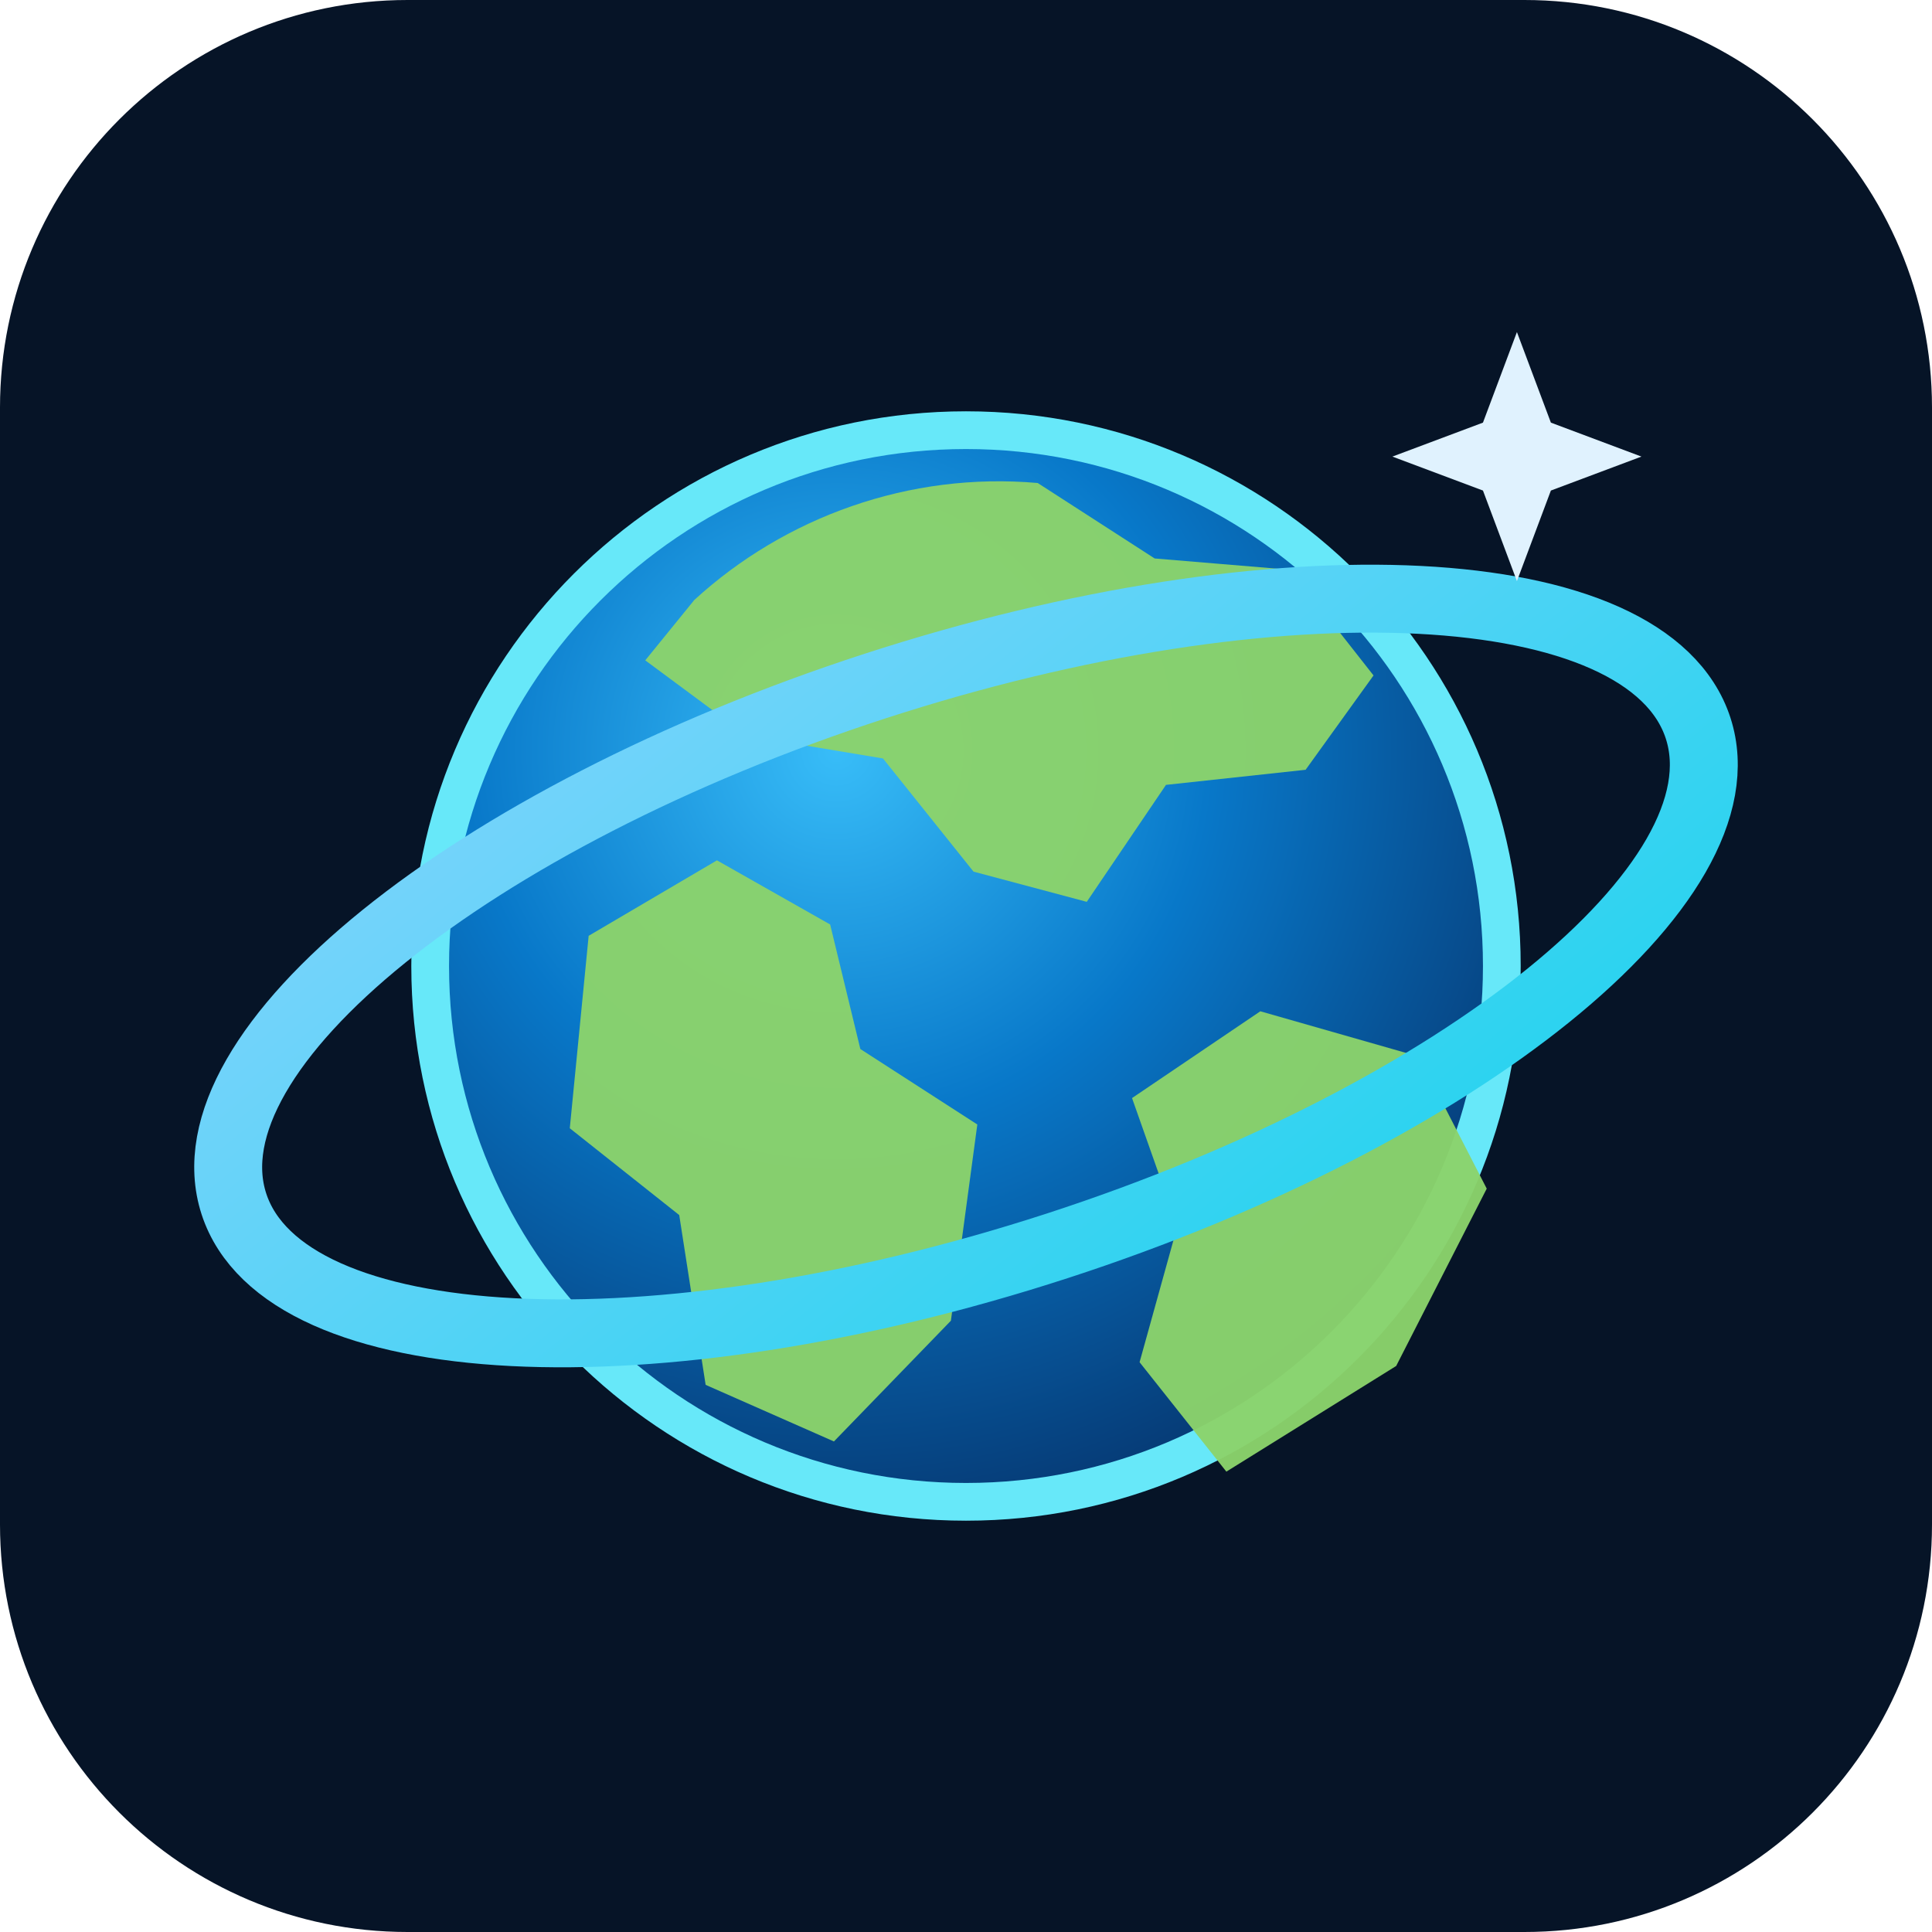
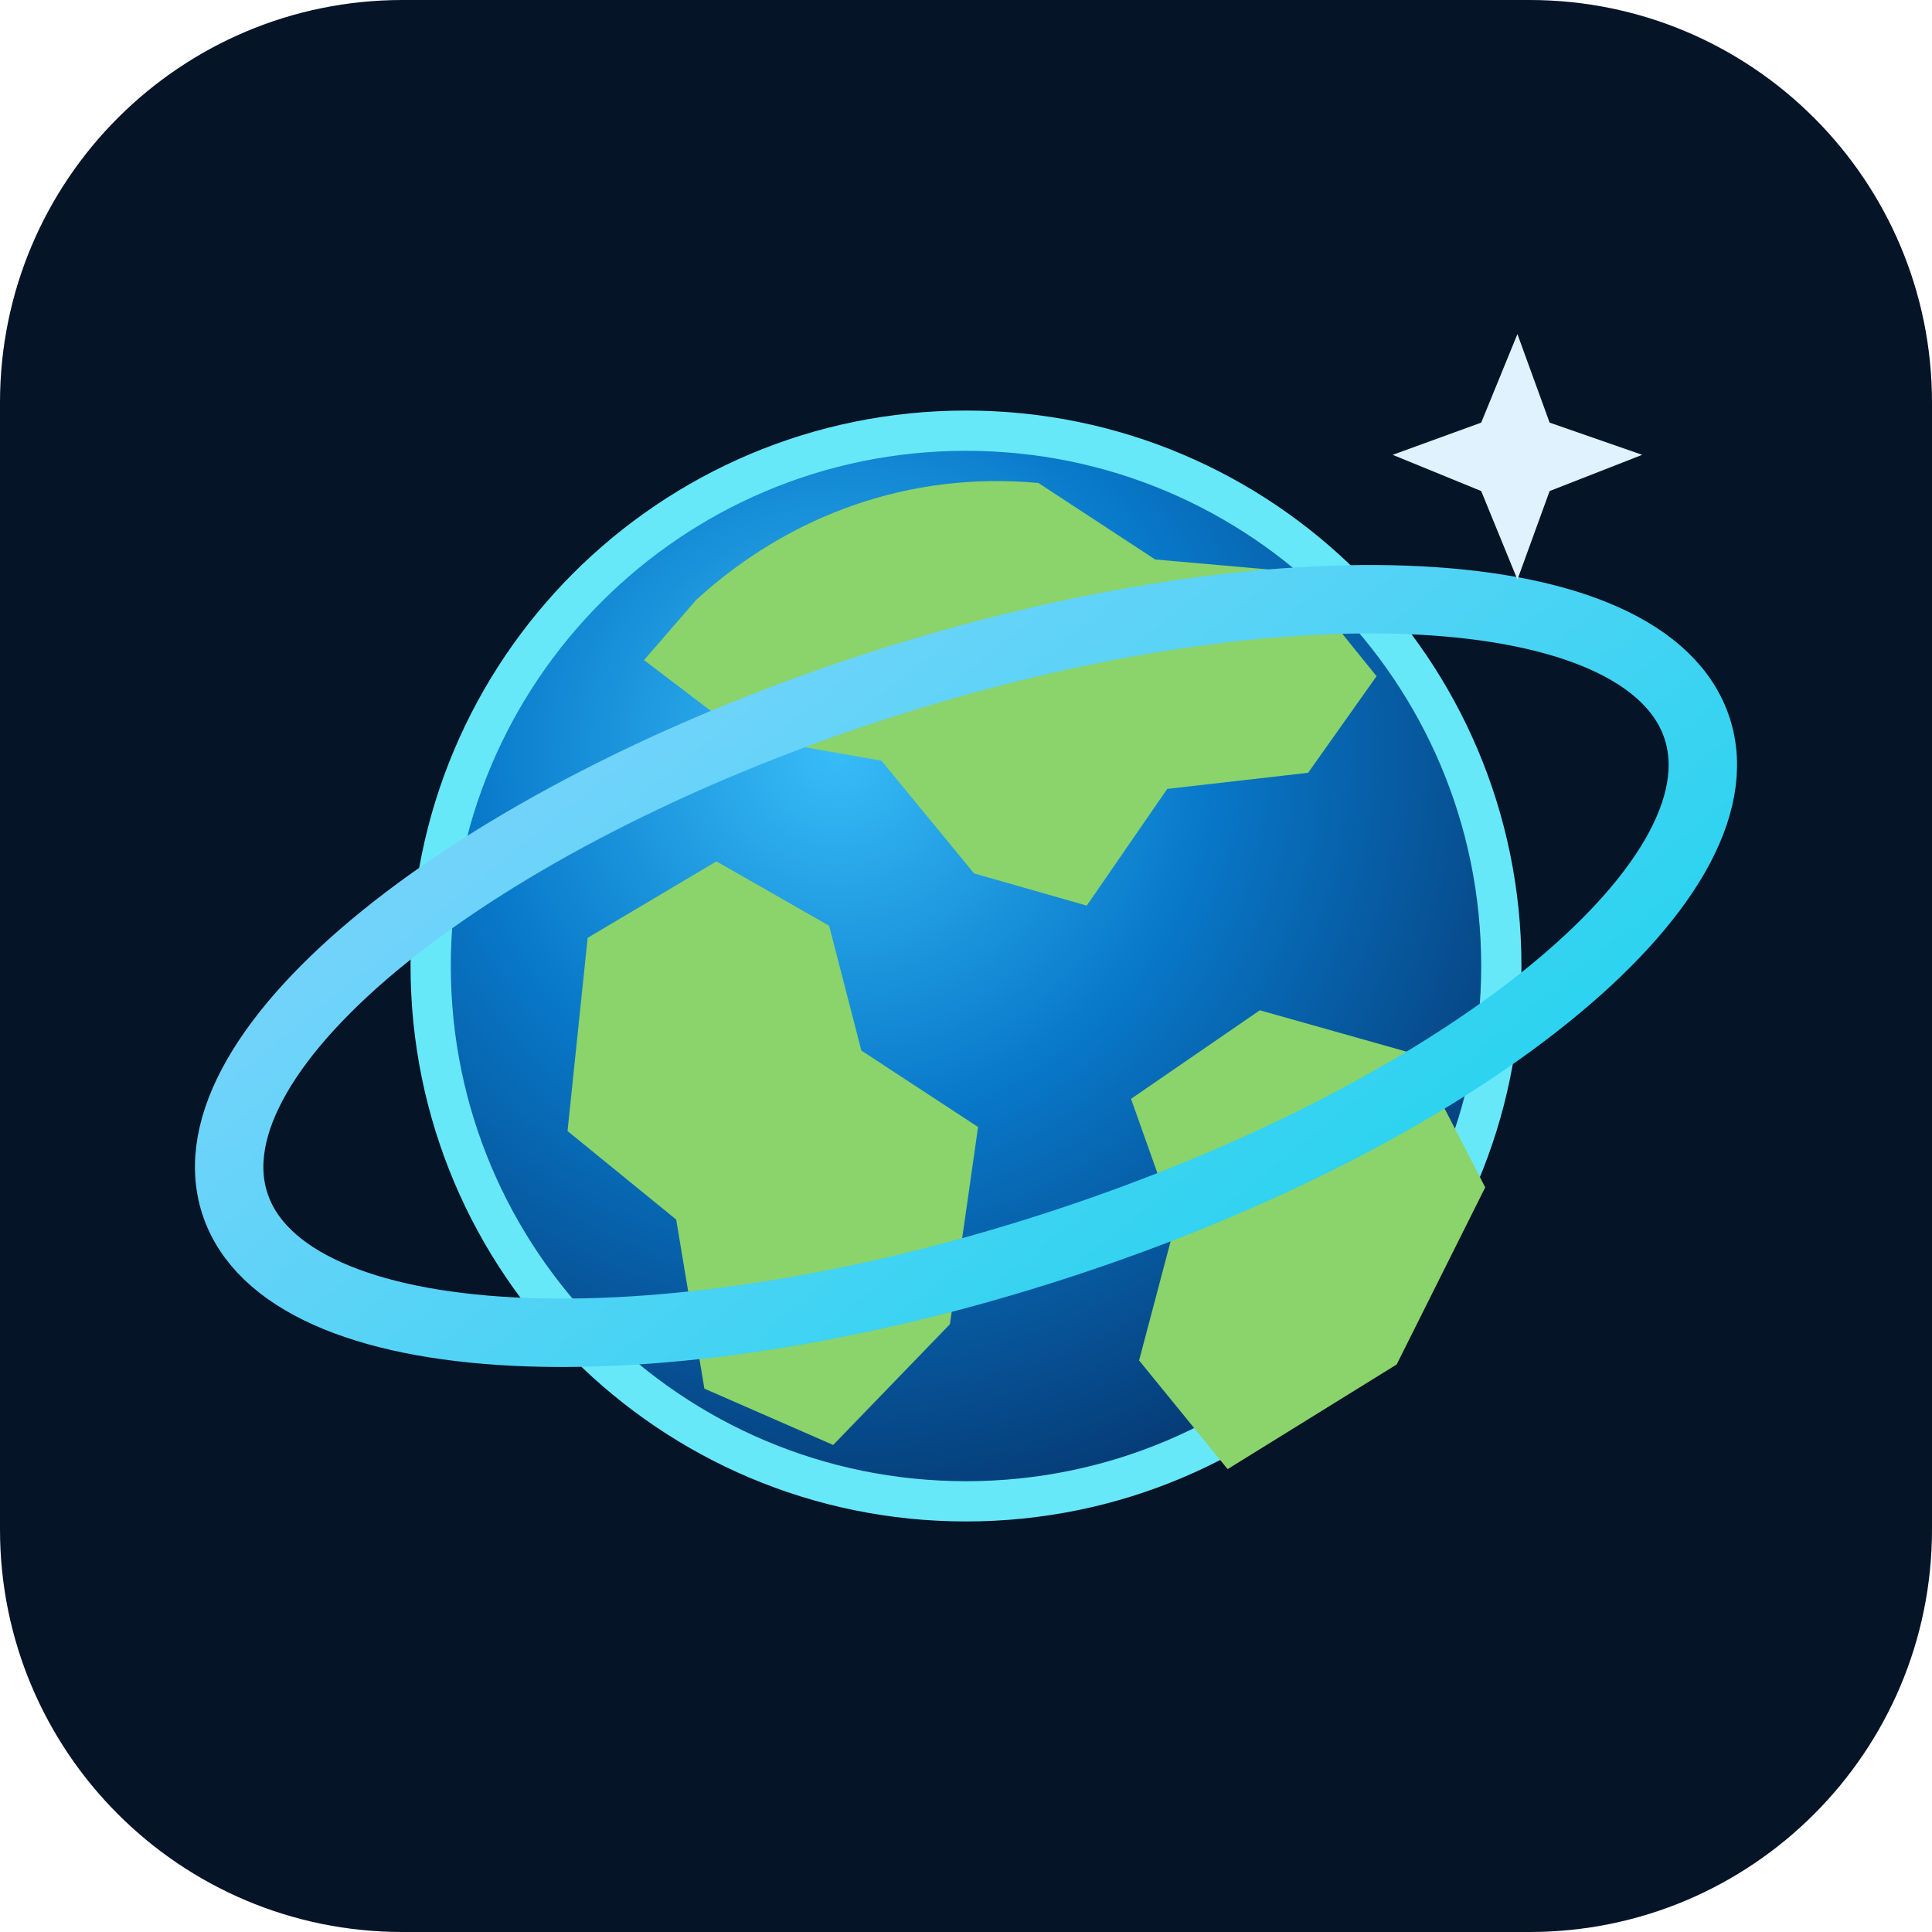
- <svg xmlns="http://www.w3.org/2000/svg" width="512" height="512" viewBox="0 0 512 512" role="img" aria-label="World Discovery">
+ <svg xmlns="http://www.w3.org/2000/svg" width="48" height="48" viewBox="0 0 48 48" role="img" aria-label="World Discovery">
  <defs>
    <radialGradient id="ocean" cx="38%" cy="30%" r="72%">
      <stop offset="0" stop-color="#38bdf8" />
      <stop offset="0.48" stop-color="#0878c9" />
      <stop offset="1" stop-color="#063b76" />
    </radialGradient>
    <linearGradient id="orbit" x1="0" y1="0" x2="1" y2="1">
      <stop stop-color="#7dd3fc" />
      <stop offset="1" stop-color="#22d3ee" />
    </linearGradient>
  </defs>
-   <rect width="512" height="512" rx="108" fill="#061427" />
-   <circle cx="256" cy="256" r="142" fill="url(#ocean)" stroke="#67e8f9" stroke-width="10" />
-   <path d="M184 159c24-22 57-34 91-31l31 20 36 3 22 28-18 25-37 4-21 31-30-8-24-30-36-6-27-20zM156 248l34-20 30 17 8 33 31 20-7 52-31 32-34-15-7-45-29-23zM300 291l34-23 42 12 18 35-24 47-45 28-23-29 10-36z" fill="#8bd36b" opacity=".96" />
-   <ellipse cx="256" cy="256" rx="204" ry="78" fill="none" stroke="url(#orbit)" stroke-width="18" transform="rotate(-18 256 256)" />
-   <path d="M402 88l9 24 24 9-24 9-9 24-9-24-24-9 24-9z" fill="#e0f2fe" />
+   <rect width="48" height="48" rx="10" fill="#061427" />
+   <circle cx="24" cy="24" r="13.3" fill="url(#ocean)" stroke="#67e8f9" stroke-width="1" />
+   <path d="M17.3 14.9c2.3-2.1 5.3-3.2 8.5-2.9l2.9 1.9 3.4.3 2.1 2.6-1.7 2.4-3.5.4-2 2.9-2.8-.8-2.3-2.8-3.4-.6-2.5-1.9zM14.6 23.3l3.2-1.9 2.8 1.6.8 3.1 2.9 1.9-.7 4.9-2.9 3-3.2-1.4-.7-4.2-2.7-2.2zM28.1 27.3l3.2-2.2 3.9 1.1 1.7 3.3-2.2 4.4-4.2 2.6-2.2-2.7.9-3.4z" fill="#8bd36b" />
+   <ellipse cx="24" cy="24" rx="19.1" ry="7.3" fill="none" stroke="url(#orbit)" stroke-width="1.7" transform="rotate(-18 24 24)" />
+   <path d="M37.7 8.3l.8 2.2 2.3.8-2.3.9-.8 2.2-.9-2.2-2.2-.9 2.2-.8z" fill="#e0f2fe" />
</svg>
